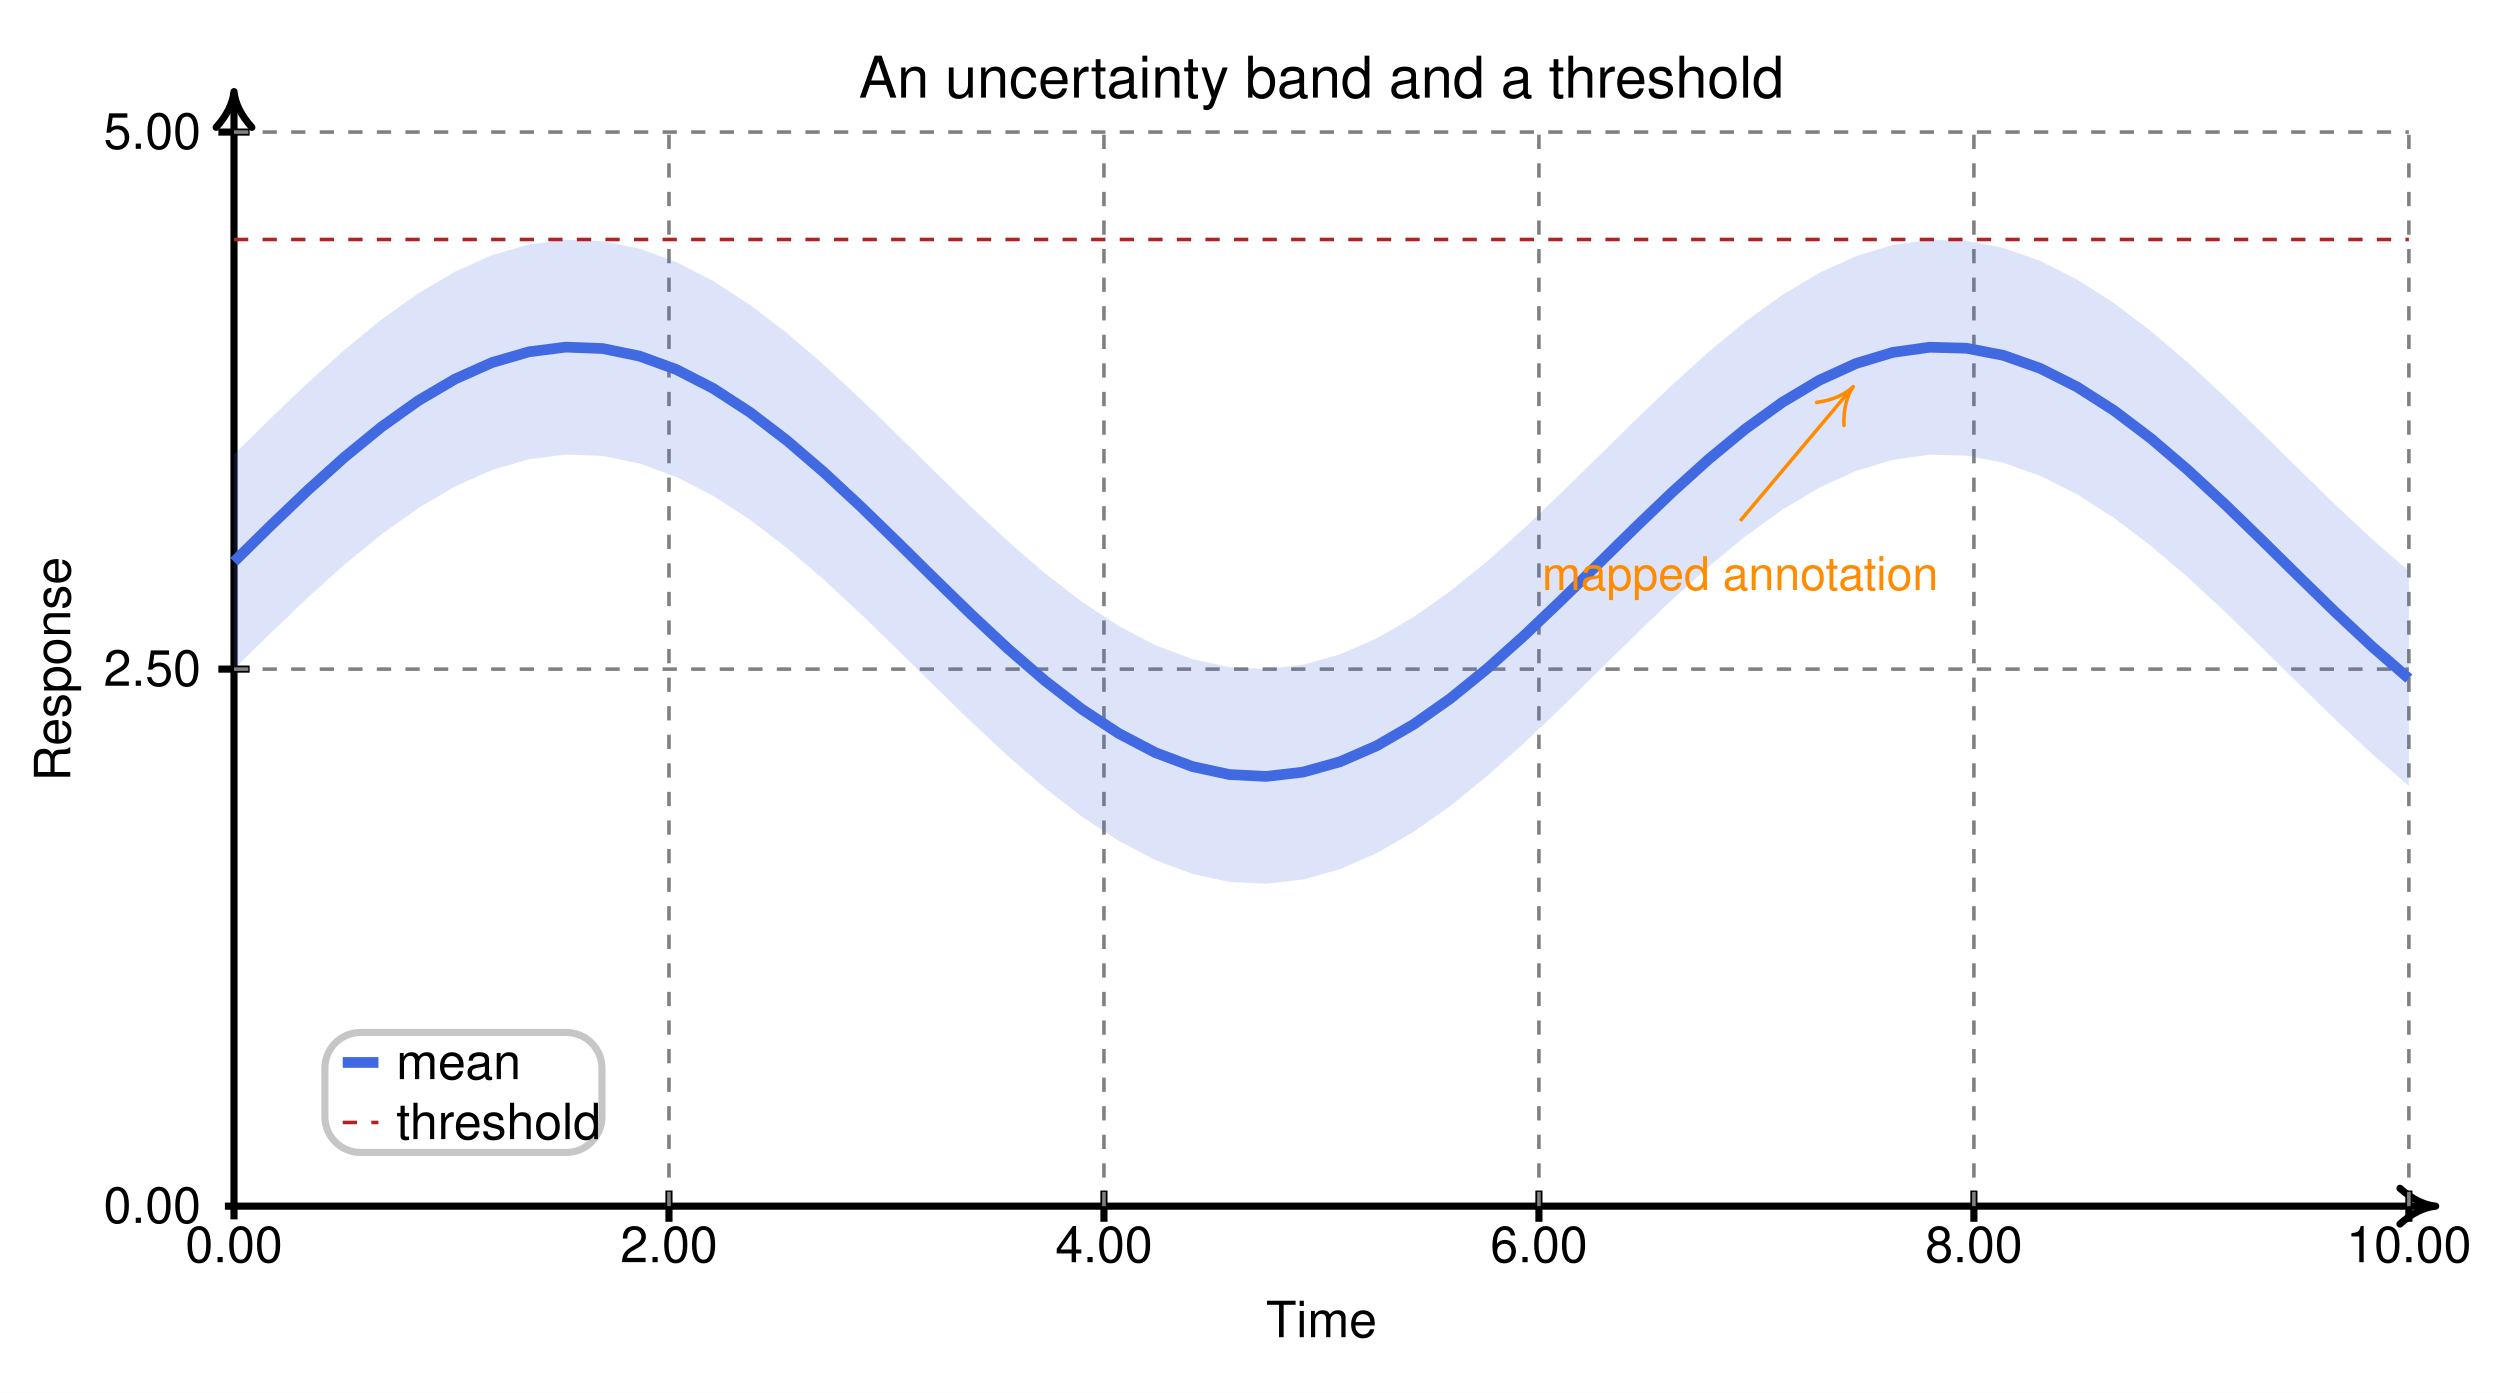
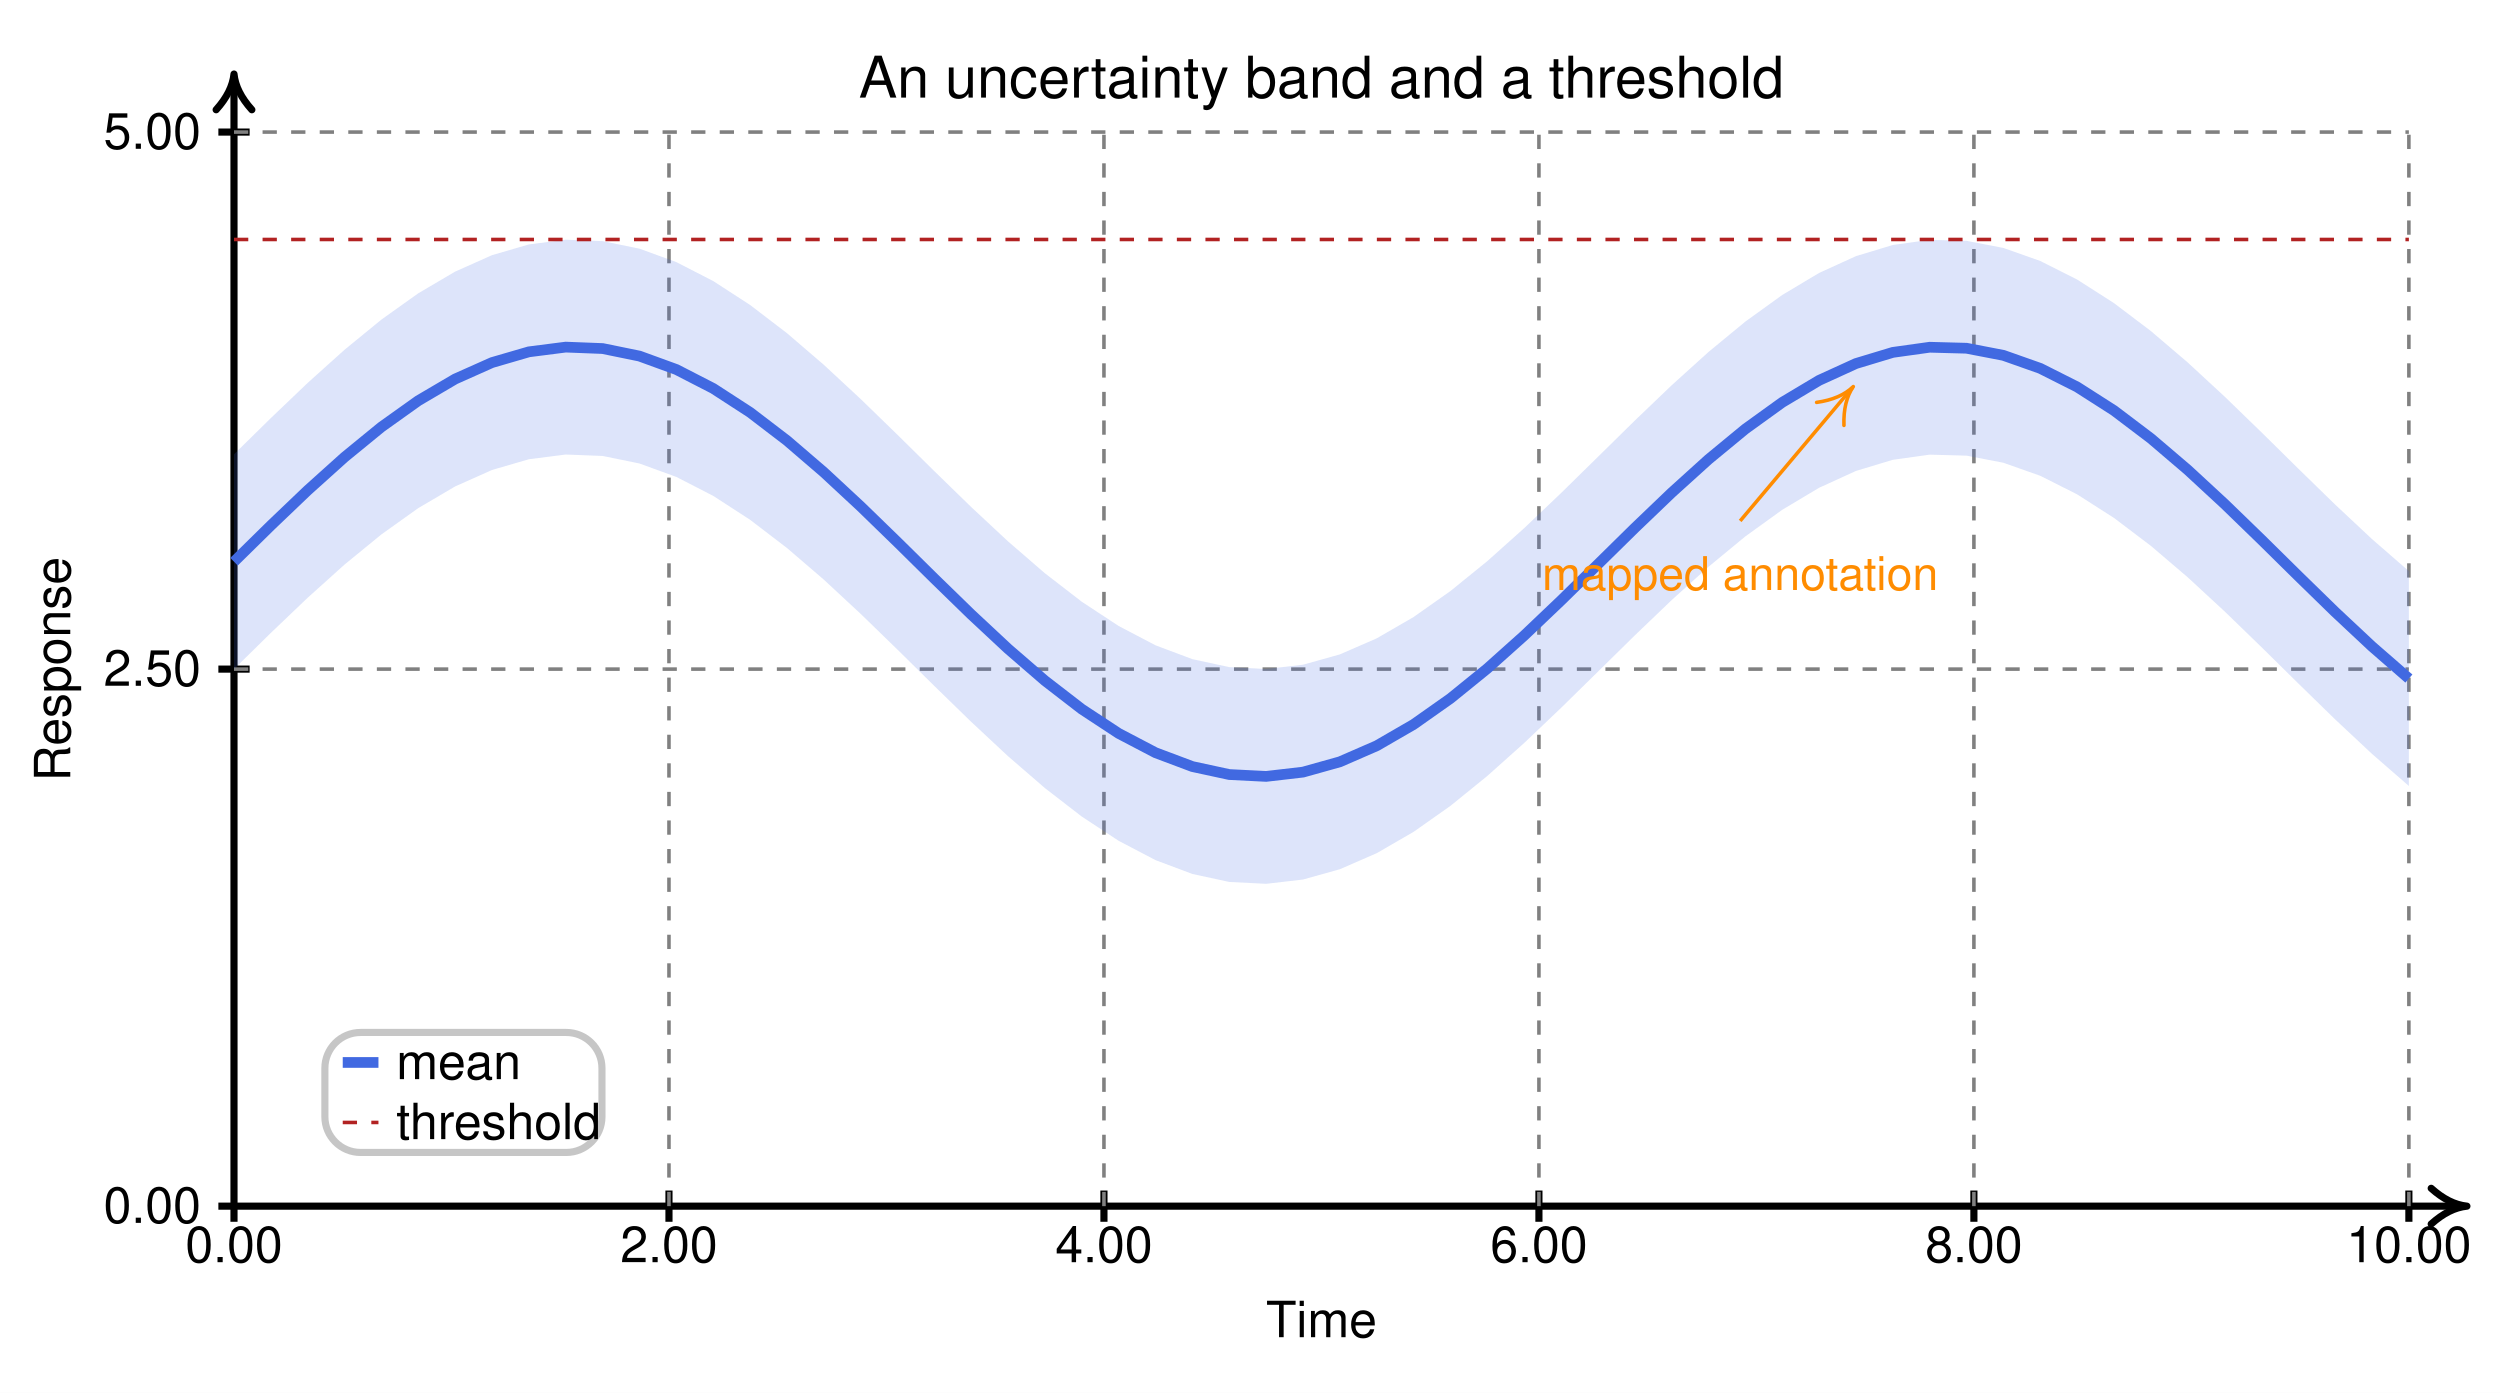
<svg xmlns="http://www.w3.org/2000/svg" xmlns:xlink="http://www.w3.org/1999/xlink" width="700" height="390" viewBox="0 0 700 390">
  <defs>
    <path id="arrow" d="M-10 -5 Q-5 -0.5 0 0 Q-5 0.5 -10 5" />
  </defs>
  <rect width="700" height="390" fill="white" stroke="none" stroke-width="1" transform="translate(0 0) rotate(0)" opacity="1" rx="0" />
-   <line x1="65.519" y1="341.423" x2="65.519" y2="26.653" stroke="black" stroke-width="2" fill="none" opacity="1" />
-   <use xlink:href="#arrow" transform="translate(65.519 25.6533) rotate(-90) scale(1 1)" stroke="black" stroke-width="2" stroke-linejoin="round" stroke-linecap="round" fill="none" opacity="1" />
-   <line x1="62.968" y1="337.725" x2="680.991" y2="337.725" stroke="black" stroke-width="2" fill="none" opacity="1" />
-   <use xlink:href="#arrow" transform="translate(681.9907 337.725) rotate(0) scale(1 1)" stroke="black" stroke-width="2" stroke-linejoin="round" stroke-linecap="round" fill="none" opacity="1" />
+   <line x1="65.519" y1="342.1" x2="65.519" y2="21.73" stroke="black" stroke-width="2" fill="none" opacity="1" />
+   <use xlink:href="#arrow" transform="translate(65.519 20.73) rotate(-90) scale(1 1)" stroke="black" stroke-width="2" stroke-linejoin="round" stroke-linecap="round" fill="none" opacity="1" />
+   <line x1="61.144" y1="337.725" x2="689.736" y2="337.725" stroke="black" stroke-width="2" fill="none" opacity="1" />
+   <use xlink:href="#arrow" transform="translate(690.736 337.725) rotate(0) scale(1 1)" stroke="black" stroke-width="2" stroke-linejoin="round" stroke-linecap="round" fill="none" opacity="1" />
  <text fill="black" transform="translate(65.519 347) rotate(0)" dominant-baseline="hanging" text-anchor="middle" font-family="Helvetica, Arial, sans-serif" font-size="14">0.00</text>
  <text fill="black" transform="translate(187.3124 347) rotate(0)" dominant-baseline="hanging" text-anchor="middle" font-family="Helvetica, Arial, sans-serif" font-size="14">2.00</text>
  <line x1="187.312" y1="333.35" x2="187.312" y2="342.1" stroke="black" stroke-width="2" fill="none" opacity="1" />
  <line x1="187.312" y1="337.725" x2="187.312" y2="36.98" stroke="gray" stroke-width="1" fill="none" opacity="1" stroke-dasharray="4" />
  <text fill="black" transform="translate(309.1058 347) rotate(0)" dominant-baseline="hanging" text-anchor="middle" font-family="Helvetica, Arial, sans-serif" font-size="14">4.00</text>
  <line x1="309.106" y1="333.35" x2="309.106" y2="342.1" stroke="black" stroke-width="2" fill="none" opacity="1" />
  <line x1="309.106" y1="337.725" x2="309.106" y2="36.98" stroke="gray" stroke-width="1" fill="none" opacity="1" stroke-dasharray="4" />
  <text fill="black" transform="translate(430.8992 347) rotate(0)" dominant-baseline="hanging" text-anchor="middle" font-family="Helvetica, Arial, sans-serif" font-size="14">6.00</text>
  <line x1="430.899" y1="333.35" x2="430.899" y2="342.1" stroke="black" stroke-width="2" fill="none" opacity="1" />
  <line x1="430.899" y1="337.725" x2="430.899" y2="36.98" stroke="gray" stroke-width="1" fill="none" opacity="1" stroke-dasharray="4" />
  <text fill="black" transform="translate(552.6926 347) rotate(0)" dominant-baseline="hanging" text-anchor="middle" font-family="Helvetica, Arial, sans-serif" font-size="14">8.00</text>
  <line x1="552.693" y1="333.35" x2="552.693" y2="342.1" stroke="black" stroke-width="2" fill="none" opacity="1" />
  <line x1="552.693" y1="337.725" x2="552.693" y2="36.98" stroke="gray" stroke-width="1" fill="none" opacity="1" stroke-dasharray="4" />
  <text fill="black" transform="translate(674.486 347) rotate(0)" dominant-baseline="hanging" text-anchor="middle" font-family="Helvetica, Arial, sans-serif" font-size="14">10.00</text>
  <line x1="674.486" y1="333.35" x2="674.486" y2="342.1" stroke="black" stroke-width="2" fill="none" opacity="1" />
  <line x1="674.486" y1="337.725" x2="674.486" y2="36.98" stroke="gray" stroke-width="1" fill="none" opacity="1" stroke-dasharray="4" />
  <text fill="black" transform="translate(56.244 337.725) rotate(0)" dominant-baseline="middle" text-anchor="end" font-family="Helvetica, Arial, sans-serif" font-size="14">0.00</text>
  <text fill="black" transform="translate(56.244 187.3525) rotate(0)" dominant-baseline="middle" text-anchor="end" font-family="Helvetica, Arial, sans-serif" font-size="14">2.50</text>
  <line x1="61.144" y1="187.352" x2="69.894" y2="187.352" stroke="black" stroke-width="2" fill="none" opacity="1" />
  <line x1="65.519" y1="187.352" x2="674.486" y2="187.352" stroke="gray" stroke-width="1" fill="none" opacity="1" stroke-dasharray="4" />
  <text fill="black" transform="translate(56.244 36.98) rotate(0)" dominant-baseline="middle" text-anchor="end" font-family="Helvetica, Arial, sans-serif" font-size="14">5.00</text>
  <line x1="61.144" y1="36.98" x2="69.894" y2="36.98" stroke="black" stroke-width="2" fill="none" opacity="1" />
  <line x1="65.519" y1="36.98" x2="674.486" y2="36.98" stroke="gray" stroke-width="1" fill="none" opacity="1" stroke-dasharray="4" />
  <polygon points="65.519,127.204 75.841,117.058 86.162,107.202 96.483,97.92 106.805,89.477 117.126,82.116 127.448,76.046 137.769,71.443 148.091,68.438 158.412,67.116 168.734,67.517 179.055,69.629 189.377,73.39 199.698,78.694 210.02,85.387 220.341,93.28 230.663,102.144 240.984,111.727 251.305,121.753 261.627,131.935 271.949,141.982 282.27,151.605 292.591,160.529 302.913,168.498 313.234,175.283 323.556,180.691 333.877,184.565 344.199,186.796 354.52,187.319 364.842,186.119 375.163,183.231 385.485,178.737 395.806,172.766 406.128,165.489 416.449,157.115 426.771,147.884 437.092,138.06 447.414,127.925 457.735,117.77 468.057,107.884 478.378,98.553 488.7,90.042 499.021,82.597 509.342,76.43 519.664,71.718 529.985,68.596 540.307,67.153 550.628,67.432 560.95,69.424 571.271,73.071 581.593,78.27 591.914,84.872 602.236,92.686 612.557,101.49 622.879,111.03 633.2,121.034 643.522,131.215 653.843,141.281 664.164,150.944 674.486,159.926 674.486,220.075 664.164,211.093 653.843,201.43 643.522,191.364 633.2,181.183 622.879,171.179 612.557,161.639 602.236,152.835 591.914,145.021 581.593,138.419 571.271,133.22 560.95,129.573 550.628,127.581 540.307,127.302 529.985,128.745 519.664,131.867 509.342,136.579 499.021,142.746 488.7,150.191 478.378,158.702 468.057,168.033 457.735,177.919 447.414,188.074 437.092,198.209 426.771,208.033 416.449,217.264 406.128,225.638 395.806,232.915 385.485,238.886 375.163,243.38 364.842,246.268 354.52,247.468 344.199,246.945 333.877,244.714 323.556,240.84 313.234,235.432 302.913,228.647 292.591,220.678 282.27,211.754 271.949,202.131 261.627,192.084 251.305,181.902 240.984,171.876 230.663,162.293 220.341,153.429 210.02,145.536 199.698,138.843 189.377,133.539 179.055,129.778 168.734,127.666 158.412,127.265 148.091,128.587 137.769,131.592 127.448,136.195 117.126,142.265 106.805,149.626 96.483,158.069 86.162,167.351 75.841,177.207 65.519,187.352" fill="royalblue" stroke="none" stroke-width="1" opacity="0.18" />
  <path d="M65.519 157.278 L75.841 147.132 L86.162 137.277 L96.483 127.995 L106.805 119.552 L117.126 112.19 L127.448 106.121 L137.769 101.517 L148.091 98.512 L158.412 97.191 L168.734 97.592 L179.055 99.703 L189.377 103.464 L199.698 108.768 L210.02 115.462 L220.341 123.354 L230.663 132.219 L240.984 141.801 L251.305 151.827 L261.627 162.01 L271.949 172.056 L282.27 181.68 L292.591 190.603 L302.913 198.572 L313.234 205.358 L323.556 210.765 L333.877 214.64 L344.199 216.871 L354.52 217.393 L364.842 216.194 L375.163 213.305 L385.485 208.811 L395.806 202.84 L406.128 195.563 L416.449 187.19 L426.771 177.958 L437.092 168.135 L447.414 158 L457.735 147.844 L468.057 137.959 L478.378 128.627 L488.7 120.117 L499.021 112.671 L509.342 106.504 L519.664 101.792 L529.985 98.67 L540.307 97.228 L550.628 97.507 L560.95 99.498 L571.271 103.146 L581.593 108.345 L591.914 114.946 L602.236 122.76 L612.557 131.564 L622.879 141.105 L633.2 151.109 L643.522 161.29 L653.843 171.356 L664.164 181.018 L674.486 190" stroke="royalblue" stroke-width="3" fill="none" opacity="1" />
  <path d="M65.519 67.055 L674.486 67.055" stroke="firebrick" stroke-width="1" fill="none" opacity="1" stroke-dasharray="4" />
  <line x1="487.244" y1="145.858" x2="518.6" y2="108.623" stroke="darkorange" stroke-width="1" fill="none" opacity="1" />
  <use xlink:href="#arrow" transform="translate(518.9222 108.2407) rotate(-49.8991) scale(1 1)" stroke="darkorange" stroke-width="1" stroke-linejoin="round" stroke-linecap="round" fill="none" opacity="1" />
  <text fill="darkorange" transform="translate(487.2443 160.8582) rotate(0)" dominant-baseline="middle" text-anchor="middle" font-family="Helvetica, Arial, sans-serif" font-size="13">mapped annotation</text>
  <text fill="black" transform="translate(370.0025 368) rotate(0)" dominant-baseline="hanging" text-anchor="middle" font-family="Helvetica, Arial, sans-serif" font-size="14">Time</text>
  <text fill="black" transform="translate(15 187.3525) rotate(-90)" dominant-baseline="middle" text-anchor="middle" font-family="Helvetica, Arial, sans-serif" font-size="14">Response</text>
  <text fill="black" transform="translate(370.0025 27.32) rotate(0)" dominant-baseline="auto" text-anchor="middle" font-family="Helvetica, Arial, sans-serif" font-size="16.1">An uncertainty band and a threshold</text>
  <rect width="77.582" height="33.6" fill="white" stroke="silver" stroke-width="2" transform="translate(90.9673 289.0877) rotate(0)" opacity="0.9" rx="10" />
  <text fill="black" transform="translate(110.9673 297.4877) rotate(0)" dominant-baseline="middle" text-anchor="start" font-family="Helvetica, Arial, sans-serif" font-size="14">
    <tspan x="0" dy="0em" textLength="35.014" lengthAdjust="spacingAndGlyphs">mean</tspan>
    <tspan x="0" dy="1.2em" textLength="57.582" lengthAdjust="spacingAndGlyphs">threshold</tspan>
  </text>
  <line x1="95.967" y1="297.488" x2="105.967" y2="297.488" stroke="royalblue" stroke-width="3" fill="none" opacity="1" />
  <line x1="95.967" y1="314.288" x2="105.967" y2="314.288" stroke="firebrick" stroke-width="1" fill="none" opacity="1" stroke-dasharray="4" />
</svg>
